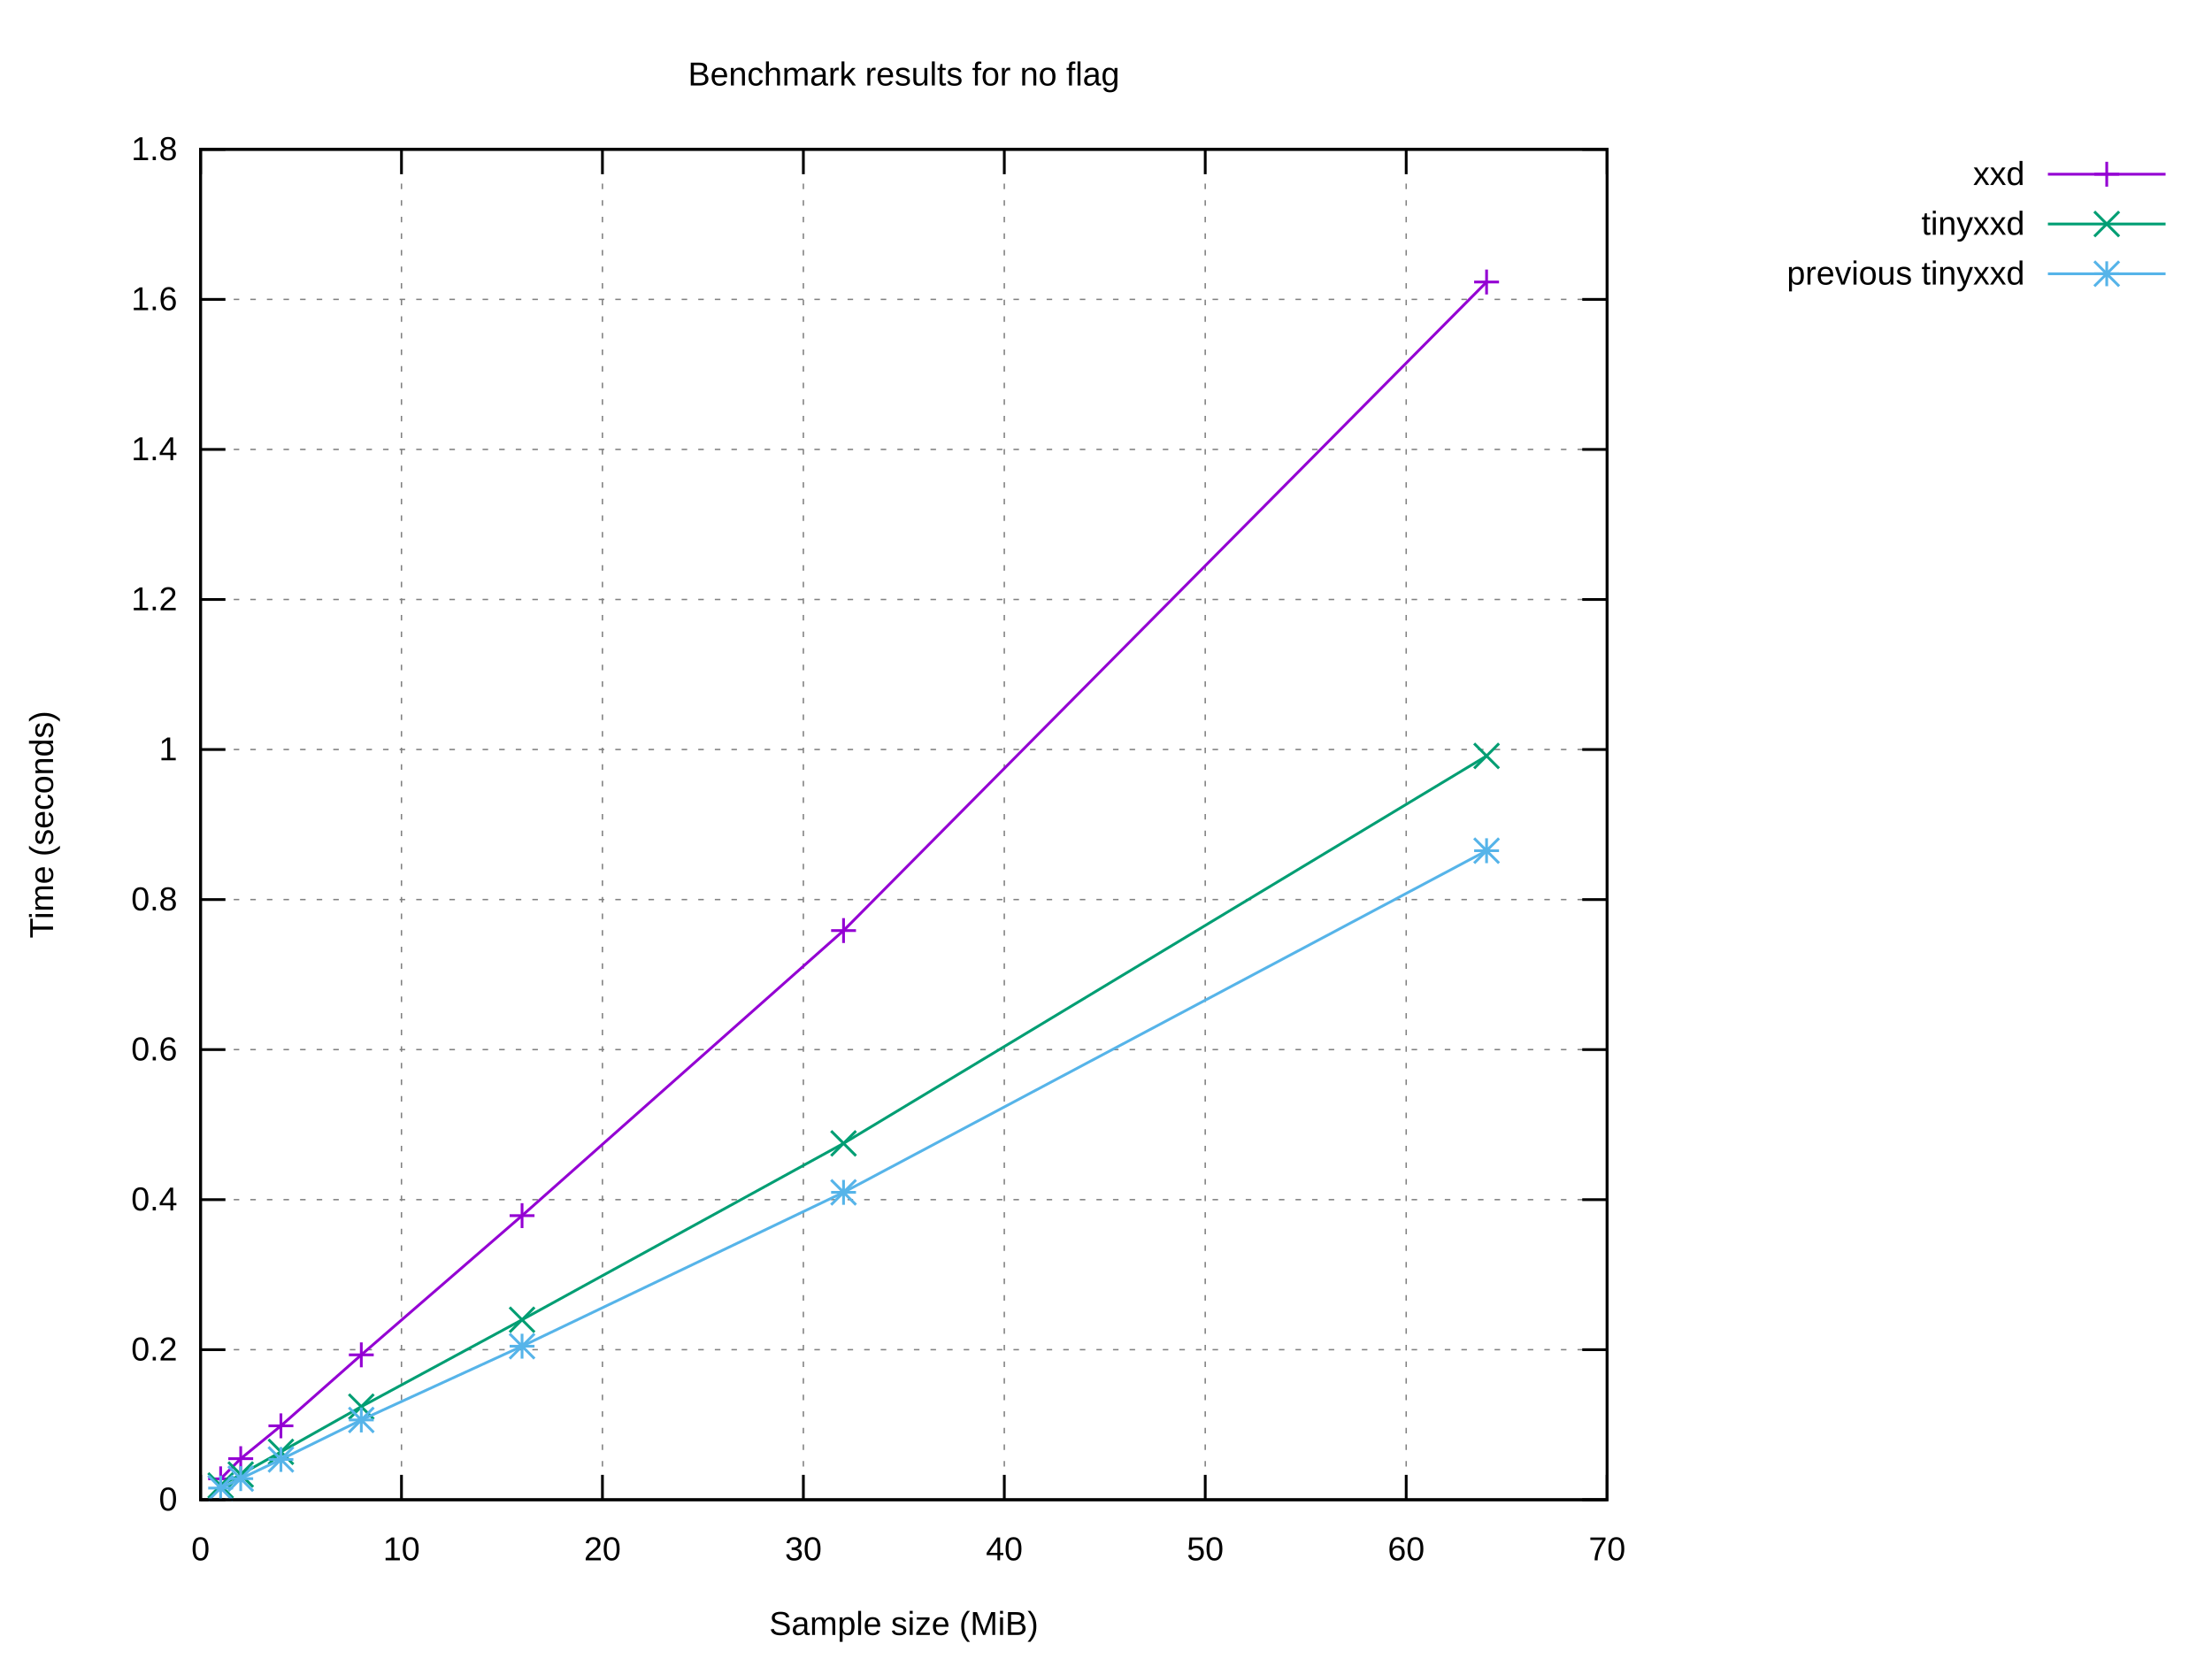
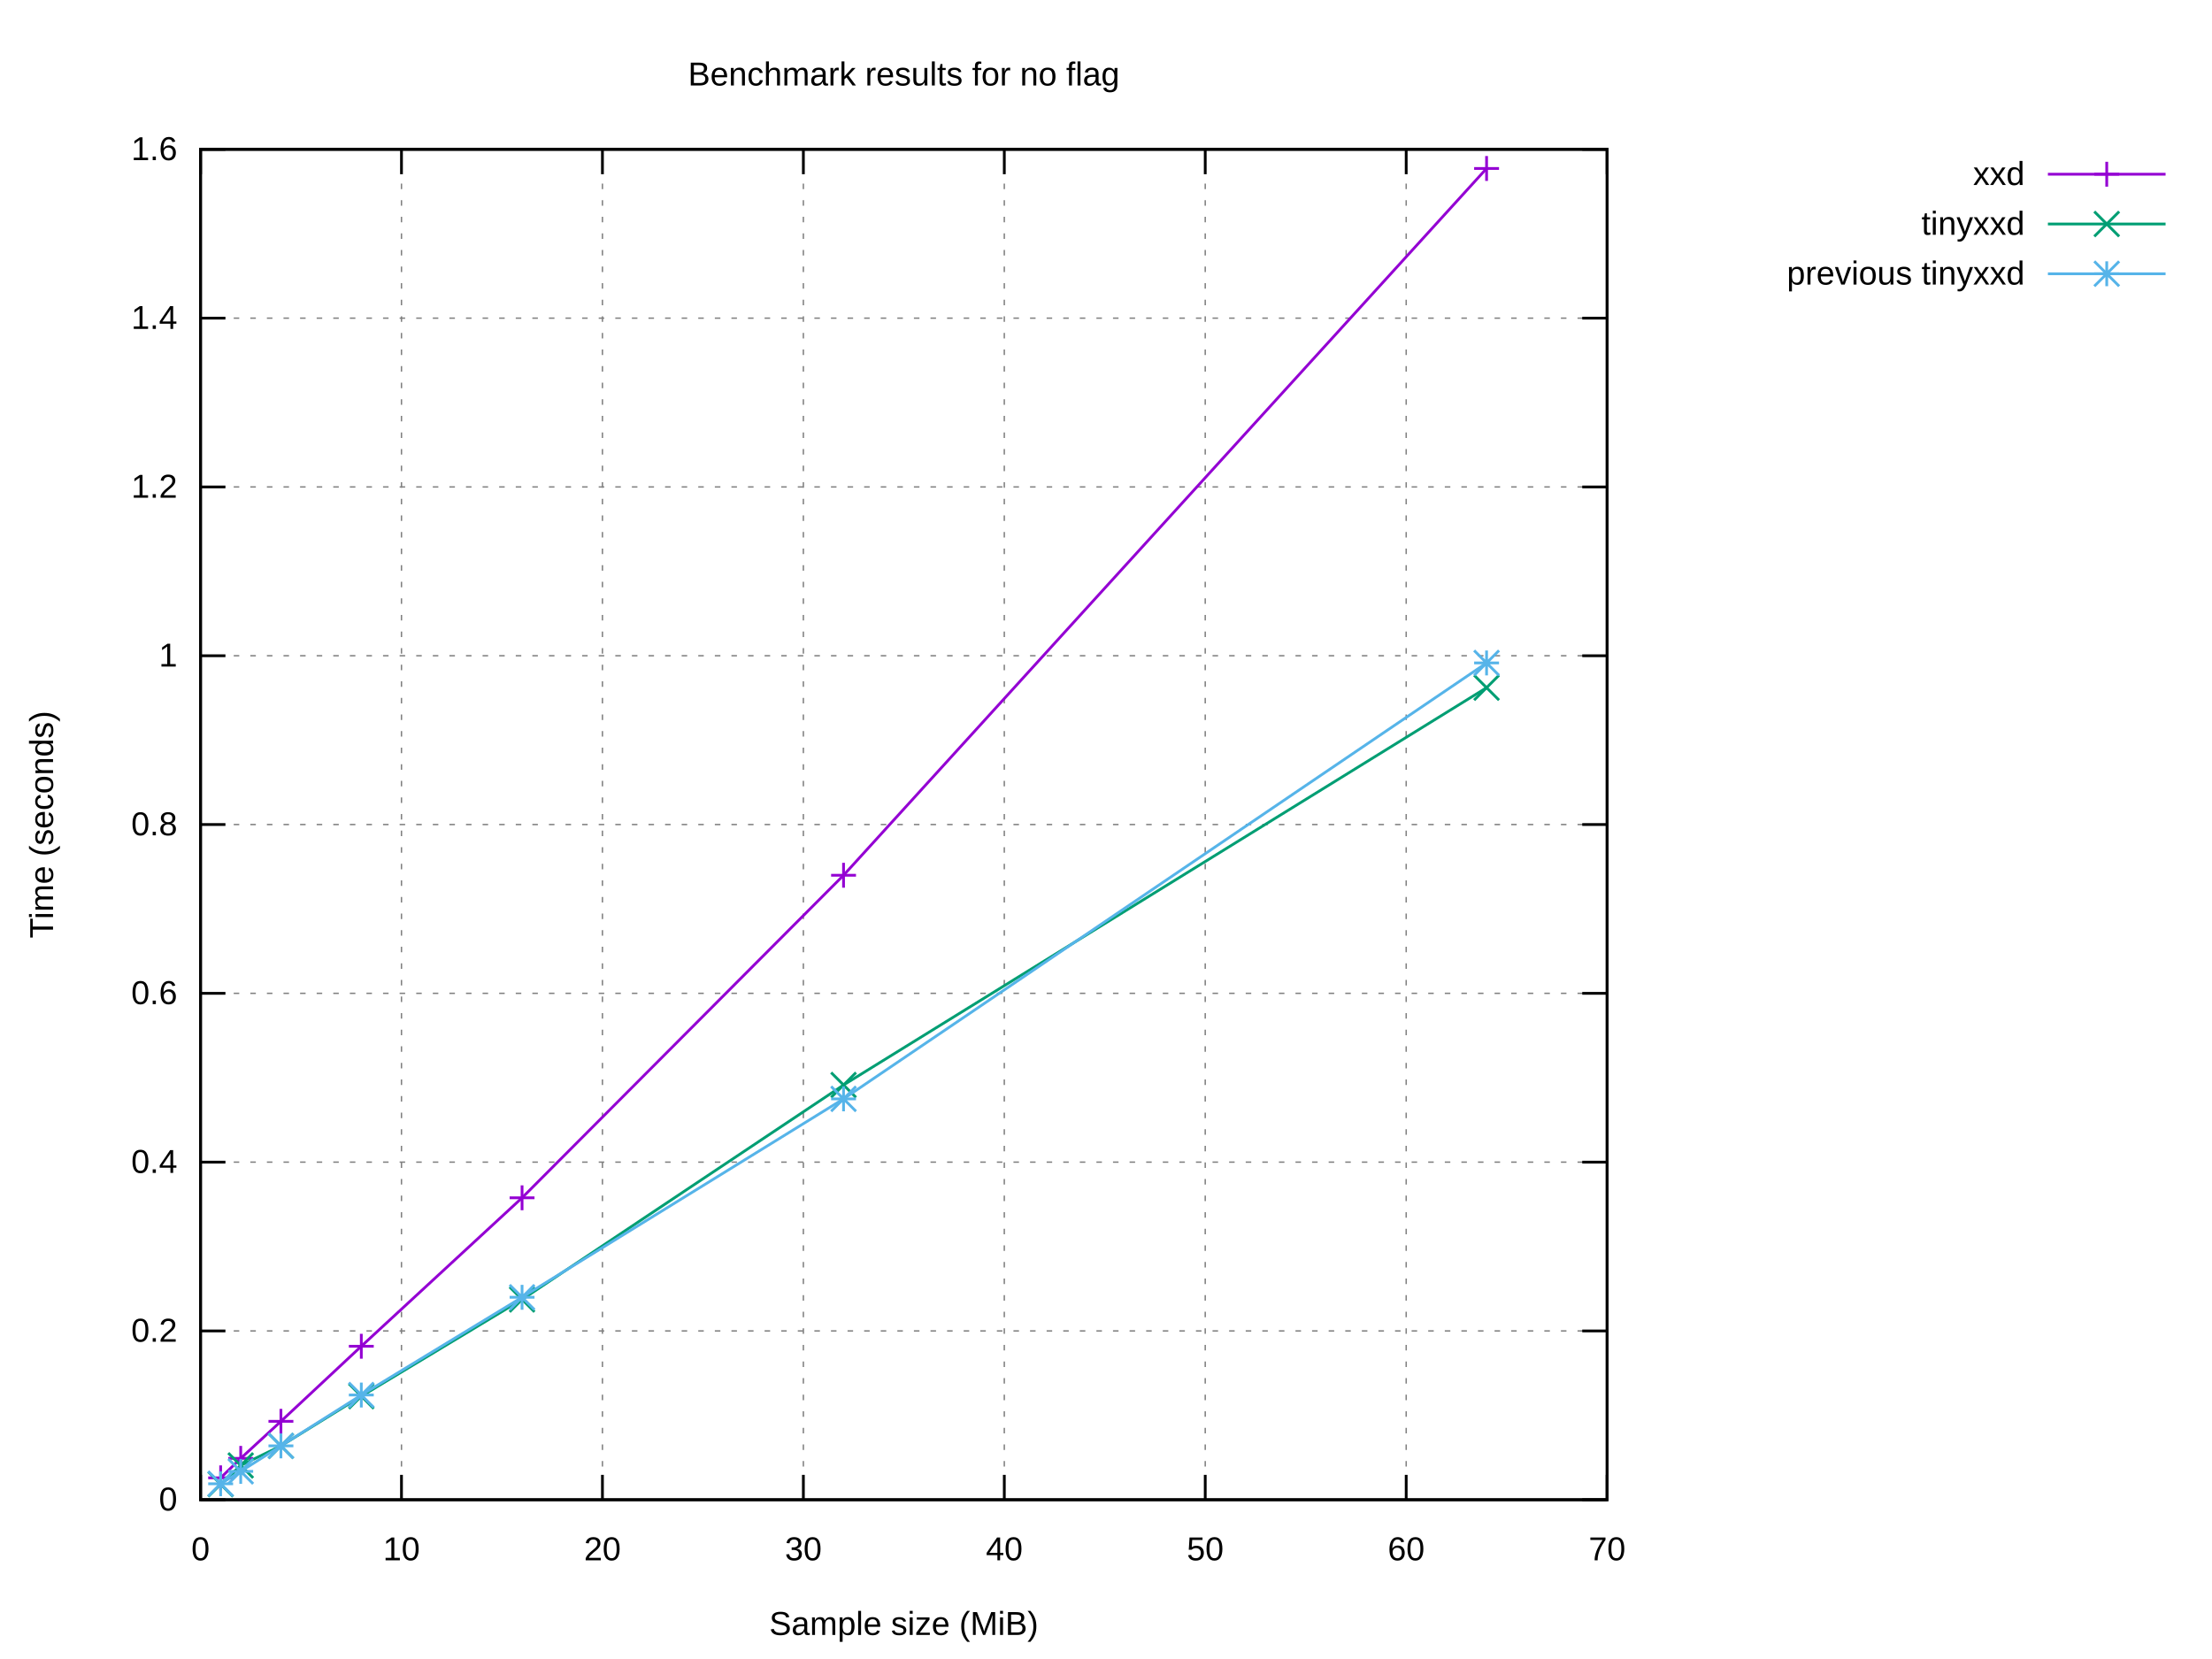
<svg xmlns="http://www.w3.org/2000/svg" xmlns:xlink="http://www.w3.org/1999/xlink" width="800" height="600" viewBox="0 0 800 600">
  <g id="gnuplot_canvas">
    <rect x="0" y="0" width="800" height="600" fill="#ffffff" />
    <defs>
      <circle id="gpDot" r="0.5" stroke-width="0.5" stroke="currentColor" />
      <path id="gpPt0" stroke-width="0.222" stroke="currentColor" d="M-1,0 h2 M0,-1 v2" />
      <path id="gpPt1" stroke-width="0.222" stroke="currentColor" d="M-1,-1 L1,1 M1,-1 L-1,1" />
      <path id="gpPt2" stroke-width="0.222" stroke="currentColor" d="M-1,0 L1,0 M0,-1 L0,1 M-1,-1 L1,1 M-1,1 L1,-1" />
      <rect id="gpPt3" stroke-width="0.222" stroke="currentColor" x="-1" y="-1" width="2" height="2" />
      <rect id="gpPt4" stroke-width="0.222" stroke="currentColor" fill="currentColor" x="-1" y="-1" width="2" height="2" />
      <circle id="gpPt5" stroke-width="0.222" stroke="currentColor" cx="0" cy="0" r="1" />
      <use xlink:href="#gpPt5" id="gpPt6" fill="currentColor" stroke="none" />
      <path id="gpPt7" stroke-width="0.222" stroke="currentColor" d="M0,-1.33 L-1.33,0.67 L1.33,0.67 z" />
      <use xlink:href="#gpPt7" id="gpPt8" fill="currentColor" stroke="none" />
      <use xlink:href="#gpPt7" id="gpPt9" stroke="currentColor" transform="rotate(180)" />
      <use xlink:href="#gpPt9" id="gpPt10" fill="currentColor" stroke="none" />
      <use xlink:href="#gpPt3" id="gpPt11" stroke="currentColor" transform="rotate(45)" />
      <use xlink:href="#gpPt11" id="gpPt12" fill="currentColor" stroke="none" />
      <path id="gpPt13" stroke-width="0.222" stroke="currentColor" d="M0,1.330 L1.265,0.411 L0.782,-1.067 L-0.782,-1.076 L-1.265,0.411 z" />
      <use xlink:href="#gpPt13" id="gpPt14" fill="currentColor" stroke="none" />
      <filter id="textbox" filterUnits="objectBoundingBox" x="0" y="0" height="1" width="1">
        <feFlood flood-color="#FFFFFF" flood-opacity="1" result="bgnd" />
        <feComposite in="SourceGraphic" in2="bgnd" operator="atop" />
      </filter>
      <filter id="greybox" filterUnits="objectBoundingBox" x="0" y="0" height="1" width="1">
        <feFlood flood-color="lightgrey" flood-opacity="1" result="grey" />
        <feComposite in="SourceGraphic" in2="grey" operator="atop" />
      </filter>
    </defs>
    <g fill="none" color="#FFFFFF" stroke="currentColor" stroke-width="1.00" stroke-linecap="butt" stroke-linejoin="miter">
</g>
    <g fill="none" color="black" stroke="currentColor" stroke-width="1.00" stroke-linecap="butt" stroke-linejoin="miter">
</g>
    <g fill="none" color="black" stroke="black" stroke-width="0.50" stroke-linecap="butt" stroke-linejoin="miter">
</g>
    <g fill="none" color="gray" stroke="currentColor" stroke-width="0.50" stroke-linecap="butt" stroke-linejoin="miter">
      <path stroke="gray" stroke-dasharray="2,4" class="gridline" d="M72.53,542.40 L581.24,542.40  " />
    </g>
    <g fill="none" color="gray" stroke="gray" stroke-width="1.00" stroke-linecap="butt" stroke-linejoin="miter">
</g>
    <g fill="none" color="black" stroke="currentColor" stroke-width="1.00" stroke-linecap="butt" stroke-linejoin="miter">
      <path stroke="black" d="M72.53,542.40 L81.53,542.40 M581.24,542.40 L572.24,542.40  " />
      <g transform="translate(64.14,546.30)" stroke="none" fill="black" font-family="Arial" font-size="12.00" text-anchor="end">
        <text>
          <tspan font-family="Arial"> 0</tspan>
        </text>
      </g>
    </g>
    <g fill="none" color="black" stroke="currentColor" stroke-width="1.00" stroke-linecap="butt" stroke-linejoin="miter">
</g>
    <g fill="none" color="black" stroke="black" stroke-width="0.50" stroke-linecap="butt" stroke-linejoin="miter">
</g>
    <g fill="none" color="gray" stroke="currentColor" stroke-width="0.50" stroke-linecap="butt" stroke-linejoin="miter">
-       <path stroke="gray" stroke-dasharray="2,4" class="gridline" d="M72.53,488.13 L581.24,488.13  " />
-     </g>
-     <g fill="none" color="gray" stroke="gray" stroke-width="1.00" stroke-linecap="butt" stroke-linejoin="miter">
- </g>
-     <g fill="none" color="black" stroke="currentColor" stroke-width="1.00" stroke-linecap="butt" stroke-linejoin="miter">
-       <path stroke="black" d="M72.53,488.13 L81.53,488.13 M581.24,488.13 L572.24,488.13  " />
-       <g transform="translate(64.14,492.03)" stroke="none" fill="black" font-family="Arial" font-size="12.00" text-anchor="end">
+       <path stroke="gray" stroke-dasharray="2,4" class="gridline" d="M72.53,481.35 L581.24,481.35  " />
+     </g>
+     <g fill="none" color="gray" stroke="gray" stroke-width="1.00" stroke-linecap="butt" stroke-linejoin="miter">
+ </g>
+     <g fill="none" color="black" stroke="currentColor" stroke-width="1.00" stroke-linecap="butt" stroke-linejoin="miter">
+       <path stroke="black" d="M72.53,481.35 L81.53,481.35 M581.24,481.35 L572.24,481.35  " />
+       <g transform="translate(64.14,485.25)" stroke="none" fill="black" font-family="Arial" font-size="12.00" text-anchor="end">
        <text>
          <tspan font-family="Arial"> 0.2</tspan>
        </text>
      </g>
    </g>
    <g fill="none" color="black" stroke="currentColor" stroke-width="1.00" stroke-linecap="butt" stroke-linejoin="miter">
</g>
    <g fill="none" color="black" stroke="black" stroke-width="0.50" stroke-linecap="butt" stroke-linejoin="miter">
</g>
    <g fill="none" color="gray" stroke="currentColor" stroke-width="0.50" stroke-linecap="butt" stroke-linejoin="miter">
-       <path stroke="gray" stroke-dasharray="2,4" class="gridline" d="M72.53,433.87 L581.24,433.87  " />
-     </g>
-     <g fill="none" color="gray" stroke="gray" stroke-width="1.00" stroke-linecap="butt" stroke-linejoin="miter">
- </g>
-     <g fill="none" color="black" stroke="currentColor" stroke-width="1.00" stroke-linecap="butt" stroke-linejoin="miter">
-       <path stroke="black" d="M72.53,433.87 L81.53,433.87 M581.24,433.87 L572.24,433.87  " />
-       <g transform="translate(64.14,437.77)" stroke="none" fill="black" font-family="Arial" font-size="12.00" text-anchor="end">
+       <path stroke="gray" stroke-dasharray="2,4" class="gridline" d="M72.53,420.30 L581.24,420.30  " />
+     </g>
+     <g fill="none" color="gray" stroke="gray" stroke-width="1.00" stroke-linecap="butt" stroke-linejoin="miter">
+ </g>
+     <g fill="none" color="black" stroke="currentColor" stroke-width="1.00" stroke-linecap="butt" stroke-linejoin="miter">
+       <path stroke="black" d="M72.53,420.30 L81.53,420.30 M581.24,420.30 L572.24,420.30  " />
+       <g transform="translate(64.14,424.20)" stroke="none" fill="black" font-family="Arial" font-size="12.00" text-anchor="end">
        <text>
          <tspan font-family="Arial"> 0.4</tspan>
        </text>
      </g>
    </g>
    <g fill="none" color="black" stroke="currentColor" stroke-width="1.00" stroke-linecap="butt" stroke-linejoin="miter">
</g>
    <g fill="none" color="black" stroke="black" stroke-width="0.50" stroke-linecap="butt" stroke-linejoin="miter">
</g>
    <g fill="none" color="gray" stroke="currentColor" stroke-width="0.50" stroke-linecap="butt" stroke-linejoin="miter">
-       <path stroke="gray" stroke-dasharray="2,4" class="gridline" d="M72.53,379.60 L581.24,379.60  " />
-     </g>
-     <g fill="none" color="gray" stroke="gray" stroke-width="1.00" stroke-linecap="butt" stroke-linejoin="miter">
- </g>
-     <g fill="none" color="black" stroke="currentColor" stroke-width="1.00" stroke-linecap="butt" stroke-linejoin="miter">
-       <path stroke="black" d="M72.53,379.60 L81.53,379.60 M581.24,379.60 L572.24,379.60  " />
-       <g transform="translate(64.14,383.50)" stroke="none" fill="black" font-family="Arial" font-size="12.00" text-anchor="end">
+       <path stroke="gray" stroke-dasharray="2,4" class="gridline" d="M72.53,359.25 L581.24,359.25  " />
+     </g>
+     <g fill="none" color="gray" stroke="gray" stroke-width="1.00" stroke-linecap="butt" stroke-linejoin="miter">
+ </g>
+     <g fill="none" color="black" stroke="currentColor" stroke-width="1.00" stroke-linecap="butt" stroke-linejoin="miter">
+       <path stroke="black" d="M72.53,359.25 L81.53,359.25 M581.24,359.25 L572.24,359.25  " />
+       <g transform="translate(64.14,363.15)" stroke="none" fill="black" font-family="Arial" font-size="12.00" text-anchor="end">
        <text>
          <tspan font-family="Arial"> 0.6</tspan>
        </text>
      </g>
    </g>
    <g fill="none" color="black" stroke="currentColor" stroke-width="1.00" stroke-linecap="butt" stroke-linejoin="miter">
</g>
    <g fill="none" color="black" stroke="black" stroke-width="0.50" stroke-linecap="butt" stroke-linejoin="miter">
</g>
    <g fill="none" color="gray" stroke="currentColor" stroke-width="0.50" stroke-linecap="butt" stroke-linejoin="miter">
-       <path stroke="gray" stroke-dasharray="2,4" class="gridline" d="M72.53,325.34 L581.24,325.34  " />
-     </g>
-     <g fill="none" color="gray" stroke="gray" stroke-width="1.00" stroke-linecap="butt" stroke-linejoin="miter">
- </g>
-     <g fill="none" color="black" stroke="currentColor" stroke-width="1.00" stroke-linecap="butt" stroke-linejoin="miter">
-       <path stroke="black" d="M72.53,325.34 L81.53,325.34 M581.24,325.34 L572.24,325.34  " />
-       <g transform="translate(64.14,329.24)" stroke="none" fill="black" font-family="Arial" font-size="12.00" text-anchor="end">
+       <path stroke="gray" stroke-dasharray="2,4" class="gridline" d="M72.53,298.20 L581.24,298.20  " />
+     </g>
+     <g fill="none" color="gray" stroke="gray" stroke-width="1.00" stroke-linecap="butt" stroke-linejoin="miter">
+ </g>
+     <g fill="none" color="black" stroke="currentColor" stroke-width="1.00" stroke-linecap="butt" stroke-linejoin="miter">
+       <path stroke="black" d="M72.53,298.20 L81.53,298.20 M581.24,298.20 L572.24,298.20  " />
+       <g transform="translate(64.14,302.10)" stroke="none" fill="black" font-family="Arial" font-size="12.00" text-anchor="end">
        <text>
          <tspan font-family="Arial"> 0.8</tspan>
        </text>
      </g>
    </g>
    <g fill="none" color="black" stroke="currentColor" stroke-width="1.00" stroke-linecap="butt" stroke-linejoin="miter">
</g>
    <g fill="none" color="black" stroke="black" stroke-width="0.50" stroke-linecap="butt" stroke-linejoin="miter">
</g>
    <g fill="none" color="gray" stroke="currentColor" stroke-width="0.50" stroke-linecap="butt" stroke-linejoin="miter">
-       <path stroke="gray" stroke-dasharray="2,4" class="gridline" d="M72.53,271.07 L581.24,271.07  " />
-     </g>
-     <g fill="none" color="gray" stroke="gray" stroke-width="1.00" stroke-linecap="butt" stroke-linejoin="miter">
- </g>
-     <g fill="none" color="black" stroke="currentColor" stroke-width="1.00" stroke-linecap="butt" stroke-linejoin="miter">
-       <path stroke="black" d="M72.53,271.07 L81.53,271.07 M581.24,271.07 L572.24,271.07  " />
-       <g transform="translate(64.14,274.97)" stroke="none" fill="black" font-family="Arial" font-size="12.00" text-anchor="end">
+       <path stroke="gray" stroke-dasharray="2,4" class="gridline" d="M72.53,237.16 L581.24,237.16  " />
+     </g>
+     <g fill="none" color="gray" stroke="gray" stroke-width="1.00" stroke-linecap="butt" stroke-linejoin="miter">
+ </g>
+     <g fill="none" color="black" stroke="currentColor" stroke-width="1.00" stroke-linecap="butt" stroke-linejoin="miter">
+       <path stroke="black" d="M72.53,237.16 L81.53,237.16 M581.24,237.16 L572.24,237.16  " />
+       <g transform="translate(64.14,241.06)" stroke="none" fill="black" font-family="Arial" font-size="12.00" text-anchor="end">
        <text>
          <tspan font-family="Arial"> 1</tspan>
        </text>
      </g>
    </g>
    <g fill="none" color="black" stroke="currentColor" stroke-width="1.00" stroke-linecap="butt" stroke-linejoin="miter">
</g>
    <g fill="none" color="black" stroke="black" stroke-width="0.50" stroke-linecap="butt" stroke-linejoin="miter">
</g>
    <g fill="none" color="gray" stroke="currentColor" stroke-width="0.50" stroke-linecap="butt" stroke-linejoin="miter">
-       <path stroke="gray" stroke-dasharray="2,4" class="gridline" d="M72.53,216.81 L581.24,216.81  " />
-     </g>
-     <g fill="none" color="gray" stroke="gray" stroke-width="1.00" stroke-linecap="butt" stroke-linejoin="miter">
- </g>
-     <g fill="none" color="black" stroke="currentColor" stroke-width="1.00" stroke-linecap="butt" stroke-linejoin="miter">
-       <path stroke="black" d="M72.53,216.81 L81.53,216.81 M581.24,216.81 L572.24,216.81  " />
-       <g transform="translate(64.14,220.71)" stroke="none" fill="black" font-family="Arial" font-size="12.00" text-anchor="end">
+       <path stroke="gray" stroke-dasharray="2,4" class="gridline" d="M72.53,176.11 L581.24,176.11  " />
+     </g>
+     <g fill="none" color="gray" stroke="gray" stroke-width="1.00" stroke-linecap="butt" stroke-linejoin="miter">
+ </g>
+     <g fill="none" color="black" stroke="currentColor" stroke-width="1.00" stroke-linecap="butt" stroke-linejoin="miter">
+       <path stroke="black" d="M72.53,176.11 L81.53,176.11 M581.24,176.11 L572.24,176.11  " />
+       <g transform="translate(64.14,180.01)" stroke="none" fill="black" font-family="Arial" font-size="12.00" text-anchor="end">
        <text>
          <tspan font-family="Arial"> 1.2</tspan>
        </text>
      </g>
    </g>
    <g fill="none" color="black" stroke="currentColor" stroke-width="1.00" stroke-linecap="butt" stroke-linejoin="miter">
</g>
    <g fill="none" color="black" stroke="black" stroke-width="0.50" stroke-linecap="butt" stroke-linejoin="miter">
</g>
    <g fill="none" color="gray" stroke="currentColor" stroke-width="0.50" stroke-linecap="butt" stroke-linejoin="miter">
-       <path stroke="gray" stroke-dasharray="2,4" class="gridline" d="M72.53,162.54 L581.24,162.54  " />
-     </g>
-     <g fill="none" color="gray" stroke="gray" stroke-width="1.00" stroke-linecap="butt" stroke-linejoin="miter">
- </g>
-     <g fill="none" color="black" stroke="currentColor" stroke-width="1.00" stroke-linecap="butt" stroke-linejoin="miter">
-       <path stroke="black" d="M72.53,162.54 L81.53,162.54 M581.24,162.54 L572.24,162.54  " />
-       <g transform="translate(64.14,166.44)" stroke="none" fill="black" font-family="Arial" font-size="12.00" text-anchor="end">
+       <path stroke="gray" stroke-dasharray="2,4" class="gridline" d="M72.53,115.06 L581.24,115.06  " />
+     </g>
+     <g fill="none" color="gray" stroke="gray" stroke-width="1.00" stroke-linecap="butt" stroke-linejoin="miter">
+ </g>
+     <g fill="none" color="black" stroke="currentColor" stroke-width="1.00" stroke-linecap="butt" stroke-linejoin="miter">
+       <path stroke="black" d="M72.53,115.06 L81.53,115.06 M581.24,115.06 L572.24,115.06  " />
+       <g transform="translate(64.14,118.96)" stroke="none" fill="black" font-family="Arial" font-size="12.00" text-anchor="end">
        <text>
          <tspan font-family="Arial"> 1.4</tspan>
-         </text>
-       </g>
-     </g>
-     <g fill="none" color="black" stroke="currentColor" stroke-width="1.00" stroke-linecap="butt" stroke-linejoin="miter">
- </g>
-     <g fill="none" color="black" stroke="black" stroke-width="0.50" stroke-linecap="butt" stroke-linejoin="miter">
- </g>
-     <g fill="none" color="gray" stroke="currentColor" stroke-width="0.50" stroke-linecap="butt" stroke-linejoin="miter">
-       <path stroke="gray" stroke-dasharray="2,4" class="gridline" d="M72.53,108.28 L581.24,108.28  " />
-     </g>
-     <g fill="none" color="gray" stroke="gray" stroke-width="1.00" stroke-linecap="butt" stroke-linejoin="miter">
- </g>
-     <g fill="none" color="black" stroke="currentColor" stroke-width="1.00" stroke-linecap="butt" stroke-linejoin="miter">
-       <path stroke="black" d="M72.53,108.28 L81.53,108.28 M581.24,108.28 L572.24,108.28  " />
-       <g transform="translate(64.14,112.18)" stroke="none" fill="black" font-family="Arial" font-size="12.00" text-anchor="end">
-         <text>
-           <tspan font-family="Arial"> 1.6</tspan>
        </text>
      </g>
    </g>
    <g fill="none" color="black" stroke="currentColor" stroke-width="1.00" stroke-linecap="butt" stroke-linejoin="miter">
</g>
    <g fill="none" color="black" stroke="black" stroke-width="0.50" stroke-linecap="butt" stroke-linejoin="miter">
</g>
    <g fill="none" color="gray" stroke="currentColor" stroke-width="0.50" stroke-linecap="butt" stroke-linejoin="miter">
      <path stroke="gray" stroke-dasharray="2,4" class="gridline" d="M72.53,54.01 L581.24,54.01  " />
    </g>
    <g fill="none" color="gray" stroke="gray" stroke-width="1.00" stroke-linecap="butt" stroke-linejoin="miter">
</g>
    <g fill="none" color="black" stroke="currentColor" stroke-width="1.00" stroke-linecap="butt" stroke-linejoin="miter">
      <path stroke="black" d="M72.53,54.01 L81.53,54.01 M581.24,54.01 L572.24,54.01  " />
      <g transform="translate(64.14,57.91)" stroke="none" fill="black" font-family="Arial" font-size="12.00" text-anchor="end">
        <text>
-           <tspan font-family="Arial"> 1.8</tspan>
+           <tspan font-family="Arial"> 1.6</tspan>
        </text>
      </g>
    </g>
    <g fill="none" color="black" stroke="currentColor" stroke-width="1.00" stroke-linecap="butt" stroke-linejoin="miter">
</g>
    <g fill="none" color="black" stroke="black" stroke-width="0.50" stroke-linecap="butt" stroke-linejoin="miter">
</g>
    <g fill="none" color="gray" stroke="currentColor" stroke-width="0.50" stroke-linecap="butt" stroke-linejoin="miter">
      <path stroke="gray" stroke-dasharray="2,4" class="gridline" d="M72.53,542.40 L72.53,54.01  " />
    </g>
    <g fill="none" color="gray" stroke="gray" stroke-width="1.00" stroke-linecap="butt" stroke-linejoin="miter">
</g>
    <g fill="none" color="black" stroke="currentColor" stroke-width="1.00" stroke-linecap="butt" stroke-linejoin="miter">
      <path stroke="black" d="M72.53,542.40 L72.53,533.40 M72.53,54.01 L72.53,63.01  " />
      <g transform="translate(72.53,564.30)" stroke="none" fill="black" font-family="Arial" font-size="12.00" text-anchor="middle">
        <text>
          <tspan font-family="Arial"> 0</tspan>
        </text>
      </g>
    </g>
    <g fill="none" color="black" stroke="currentColor" stroke-width="1.00" stroke-linecap="butt" stroke-linejoin="miter">
</g>
    <g fill="none" color="black" stroke="black" stroke-width="0.50" stroke-linecap="butt" stroke-linejoin="miter">
</g>
    <g fill="none" color="gray" stroke="currentColor" stroke-width="0.50" stroke-linecap="butt" stroke-linejoin="miter">
      <path stroke="gray" stroke-dasharray="2,4" class="gridline" d="M145.20,542.40 L145.20,54.01  " />
    </g>
    <g fill="none" color="gray" stroke="gray" stroke-width="1.00" stroke-linecap="butt" stroke-linejoin="miter">
</g>
    <g fill="none" color="black" stroke="currentColor" stroke-width="1.00" stroke-linecap="butt" stroke-linejoin="miter">
      <path stroke="black" d="M145.20,542.40 L145.20,533.40 M145.20,54.01 L145.20,63.01  " />
      <g transform="translate(145.20,564.30)" stroke="none" fill="black" font-family="Arial" font-size="12.00" text-anchor="middle">
        <text>
          <tspan font-family="Arial"> 10</tspan>
        </text>
      </g>
    </g>
    <g fill="none" color="black" stroke="currentColor" stroke-width="1.00" stroke-linecap="butt" stroke-linejoin="miter">
</g>
    <g fill="none" color="black" stroke="black" stroke-width="0.50" stroke-linecap="butt" stroke-linejoin="miter">
</g>
    <g fill="none" color="gray" stroke="currentColor" stroke-width="0.50" stroke-linecap="butt" stroke-linejoin="miter">
      <path stroke="gray" stroke-dasharray="2,4" class="gridline" d="M217.88,542.40 L217.88,54.01  " />
    </g>
    <g fill="none" color="gray" stroke="gray" stroke-width="1.00" stroke-linecap="butt" stroke-linejoin="miter">
</g>
    <g fill="none" color="black" stroke="currentColor" stroke-width="1.00" stroke-linecap="butt" stroke-linejoin="miter">
      <path stroke="black" d="M217.88,542.40 L217.88,533.40 M217.88,54.01 L217.88,63.01  " />
      <g transform="translate(217.88,564.30)" stroke="none" fill="black" font-family="Arial" font-size="12.00" text-anchor="middle">
        <text>
          <tspan font-family="Arial"> 20</tspan>
        </text>
      </g>
    </g>
    <g fill="none" color="black" stroke="currentColor" stroke-width="1.00" stroke-linecap="butt" stroke-linejoin="miter">
</g>
    <g fill="none" color="black" stroke="black" stroke-width="0.50" stroke-linecap="butt" stroke-linejoin="miter">
</g>
    <g fill="none" color="gray" stroke="currentColor" stroke-width="0.50" stroke-linecap="butt" stroke-linejoin="miter">
      <path stroke="gray" stroke-dasharray="2,4" class="gridline" d="M290.55,542.40 L290.55,54.01  " />
    </g>
    <g fill="none" color="gray" stroke="gray" stroke-width="1.00" stroke-linecap="butt" stroke-linejoin="miter">
</g>
    <g fill="none" color="black" stroke="currentColor" stroke-width="1.00" stroke-linecap="butt" stroke-linejoin="miter">
      <path stroke="black" d="M290.55,542.40 L290.55,533.40 M290.55,54.01 L290.55,63.01  " />
      <g transform="translate(290.55,564.30)" stroke="none" fill="black" font-family="Arial" font-size="12.00" text-anchor="middle">
        <text>
          <tspan font-family="Arial"> 30</tspan>
        </text>
      </g>
    </g>
    <g fill="none" color="black" stroke="currentColor" stroke-width="1.00" stroke-linecap="butt" stroke-linejoin="miter">
</g>
    <g fill="none" color="black" stroke="black" stroke-width="0.50" stroke-linecap="butt" stroke-linejoin="miter">
</g>
    <g fill="none" color="gray" stroke="currentColor" stroke-width="0.50" stroke-linecap="butt" stroke-linejoin="miter">
      <path stroke="gray" stroke-dasharray="2,4" class="gridline" d="M363.22,542.40 L363.22,54.01  " />
    </g>
    <g fill="none" color="gray" stroke="gray" stroke-width="1.00" stroke-linecap="butt" stroke-linejoin="miter">
</g>
    <g fill="none" color="black" stroke="currentColor" stroke-width="1.00" stroke-linecap="butt" stroke-linejoin="miter">
      <path stroke="black" d="M363.22,542.40 L363.22,533.40 M363.22,54.01 L363.22,63.01  " />
      <g transform="translate(363.22,564.30)" stroke="none" fill="black" font-family="Arial" font-size="12.00" text-anchor="middle">
        <text>
          <tspan font-family="Arial"> 40</tspan>
        </text>
      </g>
    </g>
    <g fill="none" color="black" stroke="currentColor" stroke-width="1.00" stroke-linecap="butt" stroke-linejoin="miter">
</g>
    <g fill="none" color="black" stroke="black" stroke-width="0.50" stroke-linecap="butt" stroke-linejoin="miter">
</g>
    <g fill="none" color="gray" stroke="currentColor" stroke-width="0.50" stroke-linecap="butt" stroke-linejoin="miter">
      <path stroke="gray" stroke-dasharray="2,4" class="gridline" d="M435.89,542.40 L435.89,54.01  " />
    </g>
    <g fill="none" color="gray" stroke="gray" stroke-width="1.00" stroke-linecap="butt" stroke-linejoin="miter">
</g>
    <g fill="none" color="black" stroke="currentColor" stroke-width="1.00" stroke-linecap="butt" stroke-linejoin="miter">
      <path stroke="black" d="M435.89,542.40 L435.89,533.40 M435.89,54.01 L435.89,63.01  " />
      <g transform="translate(435.89,564.30)" stroke="none" fill="black" font-family="Arial" font-size="12.00" text-anchor="middle">
        <text>
          <tspan font-family="Arial"> 50</tspan>
        </text>
      </g>
    </g>
    <g fill="none" color="black" stroke="currentColor" stroke-width="1.00" stroke-linecap="butt" stroke-linejoin="miter">
</g>
    <g fill="none" color="black" stroke="black" stroke-width="0.50" stroke-linecap="butt" stroke-linejoin="miter">
</g>
    <g fill="none" color="gray" stroke="currentColor" stroke-width="0.50" stroke-linecap="butt" stroke-linejoin="miter">
      <path stroke="gray" stroke-dasharray="2,4" class="gridline" d="M508.57,542.40 L508.57,54.01  " />
    </g>
    <g fill="none" color="gray" stroke="gray" stroke-width="1.00" stroke-linecap="butt" stroke-linejoin="miter">
</g>
    <g fill="none" color="black" stroke="currentColor" stroke-width="1.00" stroke-linecap="butt" stroke-linejoin="miter">
      <path stroke="black" d="M508.57,542.40 L508.57,533.40 M508.57,54.01 L508.57,63.01  " />
      <g transform="translate(508.57,564.30)" stroke="none" fill="black" font-family="Arial" font-size="12.00" text-anchor="middle">
        <text>
          <tspan font-family="Arial"> 60</tspan>
        </text>
      </g>
    </g>
    <g fill="none" color="black" stroke="currentColor" stroke-width="1.00" stroke-linecap="butt" stroke-linejoin="miter">
</g>
    <g fill="none" color="black" stroke="black" stroke-width="0.50" stroke-linecap="butt" stroke-linejoin="miter">
</g>
    <g fill="none" color="gray" stroke="currentColor" stroke-width="0.50" stroke-linecap="butt" stroke-linejoin="miter">
      <path stroke="gray" stroke-dasharray="2,4" class="gridline" d="M581.24,542.40 L581.24,54.01  " />
    </g>
    <g fill="none" color="gray" stroke="gray" stroke-width="1.00" stroke-linecap="butt" stroke-linejoin="miter">
</g>
    <g fill="none" color="black" stroke="currentColor" stroke-width="1.00" stroke-linecap="butt" stroke-linejoin="miter">
      <path stroke="black" d="M581.24,542.40 L581.24,533.40 M581.24,54.01 L581.24,63.01  " />
      <g transform="translate(581.24,564.30)" stroke="none" fill="black" font-family="Arial" font-size="12.00" text-anchor="middle">
        <text>
          <tspan font-family="Arial"> 70</tspan>
        </text>
      </g>
    </g>
    <g fill="none" color="black" stroke="currentColor" stroke-width="1.00" stroke-linecap="butt" stroke-linejoin="miter">
</g>
    <g fill="none" color="black" stroke="currentColor" stroke-width="1.00" stroke-linecap="butt" stroke-linejoin="miter">
      <path stroke="black" d="M72.53,54.01 L72.53,542.40 L581.24,542.40 L581.24,54.01 L72.53,54.01 Z  " />
    </g>
    <g fill="none" color="black" stroke="currentColor" stroke-width="1.00" stroke-linecap="butt" stroke-linejoin="miter">
</g>
    <g id="gnuplot_plot_1">
      <g fill="none" color="black" stroke="currentColor" stroke-width="1.00" stroke-linecap="butt" stroke-linejoin="miter">
        <g transform="translate(732.26,66.91)" stroke="none" fill="black" font-family="Arial" font-size="12.00" text-anchor="end">
          <text>
            <tspan font-family="Arial">xxd</tspan>
          </text>
        </g>
      </g>
      <g fill="none" color="black" stroke="currentColor" stroke-width="1.00" stroke-linecap="butt" stroke-linejoin="miter">
-         <path stroke="rgb(148,   0, 211)" d="M740.65,63.01 L783.21,63.01 M537.64,101.99 L305.08,336.55 L188.81,439.65 L130.67,490.00 L101.60,515.67 L87.06,527.55   L79.80,534.84  " />
-         <use xlink:href="#gpPt0" transform="translate(537.64,101.99) scale(4.50)" color="rgb(148,   0, 211)" />
-         <use xlink:href="#gpPt0" transform="translate(305.08,336.55) scale(4.50)" color="rgb(148,   0, 211)" />
-         <use xlink:href="#gpPt0" transform="translate(188.81,439.65) scale(4.50)" color="rgb(148,   0, 211)" />
-         <use xlink:href="#gpPt0" transform="translate(130.67,490.00) scale(4.50)" color="rgb(148,   0, 211)" />
-         <use xlink:href="#gpPt0" transform="translate(101.60,515.67) scale(4.50)" color="rgb(148,   0, 211)" />
-         <use xlink:href="#gpPt0" transform="translate(87.06,527.55) scale(4.50)" color="rgb(148,   0, 211)" />
-         <use xlink:href="#gpPt0" transform="translate(79.80,534.84) scale(4.50)" color="rgb(148,   0, 211)" />
+         <path stroke="rgb(148,   0, 211)" d="M740.65,63.01 L783.21,63.01 M537.64,60.93 L305.08,316.55 L188.81,433.20 L130.67,486.89 L101.60,514.04 L87.06,527.44   L79.80,534.48  " />
+         <use xlink:href="#gpPt0" transform="translate(537.64,60.93) scale(4.50)" color="rgb(148,   0, 211)" />
+         <use xlink:href="#gpPt0" transform="translate(305.08,316.55) scale(4.50)" color="rgb(148,   0, 211)" />
+         <use xlink:href="#gpPt0" transform="translate(188.81,433.20) scale(4.50)" color="rgb(148,   0, 211)" />
+         <use xlink:href="#gpPt0" transform="translate(130.67,486.89) scale(4.50)" color="rgb(148,   0, 211)" />
+         <use xlink:href="#gpPt0" transform="translate(101.60,514.04) scale(4.50)" color="rgb(148,   0, 211)" />
+         <use xlink:href="#gpPt0" transform="translate(87.06,527.44) scale(4.50)" color="rgb(148,   0, 211)" />
+         <use xlink:href="#gpPt0" transform="translate(79.80,534.48) scale(4.50)" color="rgb(148,   0, 211)" />
        <use xlink:href="#gpPt0" transform="translate(761.93,63.01) scale(4.50)" color="rgb(148,   0, 211)" />
      </g>
    </g>
    <g id="gnuplot_plot_2">
      <g fill="none" color="black" stroke="currentColor" stroke-width="1.00" stroke-linecap="butt" stroke-linejoin="miter">
        <g transform="translate(732.26,84.91)" stroke="none" fill="black" font-family="Arial" font-size="12.00" text-anchor="end">
          <text>
            <tspan font-family="Arial">tinyxxd</tspan>
          </text>
        </g>
      </g>
      <g fill="none" color="black" stroke="currentColor" stroke-width="1.00" stroke-linecap="butt" stroke-linejoin="miter">
-         <path stroke="rgb(  0, 158, 115)" d="M740.65,81.01 L783.21,81.01 M537.64,273.39 L305.08,413.52 L188.81,477.31 L130.67,508.74 L101.60,525.08 L87.06,533.28   L79.80,537.26  " />
-         <use xlink:href="#gpPt1" transform="translate(537.64,273.39) scale(4.50)" color="rgb(  0, 158, 115)" />
-         <use xlink:href="#gpPt1" transform="translate(305.08,413.52) scale(4.50)" color="rgb(  0, 158, 115)" />
-         <use xlink:href="#gpPt1" transform="translate(188.81,477.31) scale(4.50)" color="rgb(  0, 158, 115)" />
-         <use xlink:href="#gpPt1" transform="translate(130.67,508.74) scale(4.50)" color="rgb(  0, 158, 115)" />
-         <use xlink:href="#gpPt1" transform="translate(101.60,525.08) scale(4.50)" color="rgb(  0, 158, 115)" />
-         <use xlink:href="#gpPt1" transform="translate(87.06,533.28) scale(4.50)" color="rgb(  0, 158, 115)" />
-         <use xlink:href="#gpPt1" transform="translate(79.80,537.26) scale(4.50)" color="rgb(  0, 158, 115)" />
+         <path stroke="rgb(  0, 158, 115)" d="M740.65,81.01 L783.21,81.01 M537.64,248.71 L305.08,392.40 L188.81,469.97 L130.67,504.96 L101.60,522.92 L87.06,530.00   L79.80,536.77  " />
+         <use xlink:href="#gpPt1" transform="translate(537.64,248.71) scale(4.50)" color="rgb(  0, 158, 115)" />
+         <use xlink:href="#gpPt1" transform="translate(305.08,392.40) scale(4.50)" color="rgb(  0, 158, 115)" />
+         <use xlink:href="#gpPt1" transform="translate(188.81,469.97) scale(4.50)" color="rgb(  0, 158, 115)" />
+         <use xlink:href="#gpPt1" transform="translate(130.67,504.96) scale(4.50)" color="rgb(  0, 158, 115)" />
+         <use xlink:href="#gpPt1" transform="translate(101.60,522.92) scale(4.50)" color="rgb(  0, 158, 115)" />
+         <use xlink:href="#gpPt1" transform="translate(87.06,530.00) scale(4.50)" color="rgb(  0, 158, 115)" />
+         <use xlink:href="#gpPt1" transform="translate(79.80,536.77) scale(4.50)" color="rgb(  0, 158, 115)" />
        <use xlink:href="#gpPt1" transform="translate(761.93,81.01) scale(4.50)" color="rgb(  0, 158, 115)" />
      </g>
    </g>
    <g id="gnuplot_plot_3">
      <g fill="none" color="black" stroke="currentColor" stroke-width="1.00" stroke-linecap="butt" stroke-linejoin="miter">
        <g transform="translate(732.26,102.91)" stroke="none" fill="black" font-family="Arial" font-size="12.00" text-anchor="end">
          <text>
            <tspan font-family="Arial">previous tinyxxd</tspan>
          </text>
        </g>
      </g>
      <g fill="none" color="black" stroke="currentColor" stroke-width="1.00" stroke-linecap="butt" stroke-linejoin="miter">
-         <path stroke="rgb( 86, 180, 233)" d="M740.65,99.01 L783.21,99.01 M537.64,307.67 L305.08,431.23 L188.81,486.87 L130.67,513.55 L101.60,527.83 L87.06,534.77   L79.80,538.18  " />
-         <use xlink:href="#gpPt2" transform="translate(537.64,307.67) scale(4.50)" color="rgb( 86, 180, 233)" />
-         <use xlink:href="#gpPt2" transform="translate(305.08,431.23) scale(4.50)" color="rgb( 86, 180, 233)" />
-         <use xlink:href="#gpPt2" transform="translate(188.81,486.87) scale(4.50)" color="rgb( 86, 180, 233)" />
-         <use xlink:href="#gpPt2" transform="translate(130.67,513.55) scale(4.50)" color="rgb( 86, 180, 233)" />
-         <use xlink:href="#gpPt2" transform="translate(101.60,527.83) scale(4.50)" color="rgb( 86, 180, 233)" />
-         <use xlink:href="#gpPt2" transform="translate(87.06,534.77) scale(4.50)" color="rgb( 86, 180, 233)" />
-         <use xlink:href="#gpPt2" transform="translate(79.80,538.18) scale(4.50)" color="rgb( 86, 180, 233)" />
+         <path stroke="rgb( 86, 180, 233)" d="M740.65,99.01 L783.21,99.01 M537.64,239.76 L305.08,397.42 L188.81,469.18 L130.67,504.53 L101.60,522.92 L87.06,532.14   L79.80,536.62  " />
+         <use xlink:href="#gpPt2" transform="translate(537.64,239.76) scale(4.50)" color="rgb( 86, 180, 233)" />
+         <use xlink:href="#gpPt2" transform="translate(305.08,397.42) scale(4.50)" color="rgb( 86, 180, 233)" />
+         <use xlink:href="#gpPt2" transform="translate(188.81,469.18) scale(4.50)" color="rgb( 86, 180, 233)" />
+         <use xlink:href="#gpPt2" transform="translate(130.67,504.53) scale(4.50)" color="rgb( 86, 180, 233)" />
+         <use xlink:href="#gpPt2" transform="translate(101.60,522.92) scale(4.50)" color="rgb( 86, 180, 233)" />
+         <use xlink:href="#gpPt2" transform="translate(87.06,532.14) scale(4.50)" color="rgb( 86, 180, 233)" />
+         <use xlink:href="#gpPt2" transform="translate(79.80,536.62) scale(4.50)" color="rgb( 86, 180, 233)" />
        <use xlink:href="#gpPt2" transform="translate(761.93,99.01) scale(4.50)" color="rgb( 86, 180, 233)" />
      </g>
    </g>
    <g fill="none" color="#FFFFFF" stroke="rgb( 86, 180, 233)" stroke-width="2.00" stroke-linecap="butt" stroke-linejoin="miter">
</g>
    <g fill="none" color="black" stroke="currentColor" stroke-width="2.00" stroke-linecap="butt" stroke-linejoin="miter">
</g>
    <g fill="none" color="black" stroke="black" stroke-width="1.00" stroke-linecap="butt" stroke-linejoin="miter">
</g>
    <g fill="none" color="black" stroke="currentColor" stroke-width="1.00" stroke-linecap="butt" stroke-linejoin="miter">
      <path stroke="black" d="M72.53,54.01 L72.53,542.40 L581.24,542.40 L581.24,54.01 L72.53,54.01 Z  " />
      <g transform="translate(19.18,298.21) rotate(270.00)" stroke="none" fill="black" font-family="Arial" font-size="12.00" text-anchor="middle">
        <text>
          <tspan font-family="Arial">Time (seconds)</tspan>
        </text>
      </g>
    </g>
    <g fill="none" color="black" stroke="currentColor" stroke-width="1.00" stroke-linecap="butt" stroke-linejoin="miter">
      <g transform="translate(326.88,591.30)" stroke="none" fill="black" font-family="Arial" font-size="12.00" text-anchor="middle">
        <text>
          <tspan font-family="Arial">Sample size (MiB)</tspan>
        </text>
      </g>
    </g>
    <g fill="none" color="black" stroke="currentColor" stroke-width="1.00" stroke-linecap="butt" stroke-linejoin="miter">
</g>
    <g fill="none" color="black" stroke="currentColor" stroke-width="1.00" stroke-linecap="butt" stroke-linejoin="miter">
      <g transform="translate(326.88,30.91)" stroke="none" fill="black" font-family="Arial" font-size="12.00" text-anchor="middle">
        <text>
          <tspan font-family="Arial">Benchmark results for no flag</tspan>
        </text>
      </g>
    </g>
    <g fill="none" color="black" stroke="currentColor" stroke-width="1.00" stroke-linecap="butt" stroke-linejoin="miter">
</g>
  </g>
</svg>
